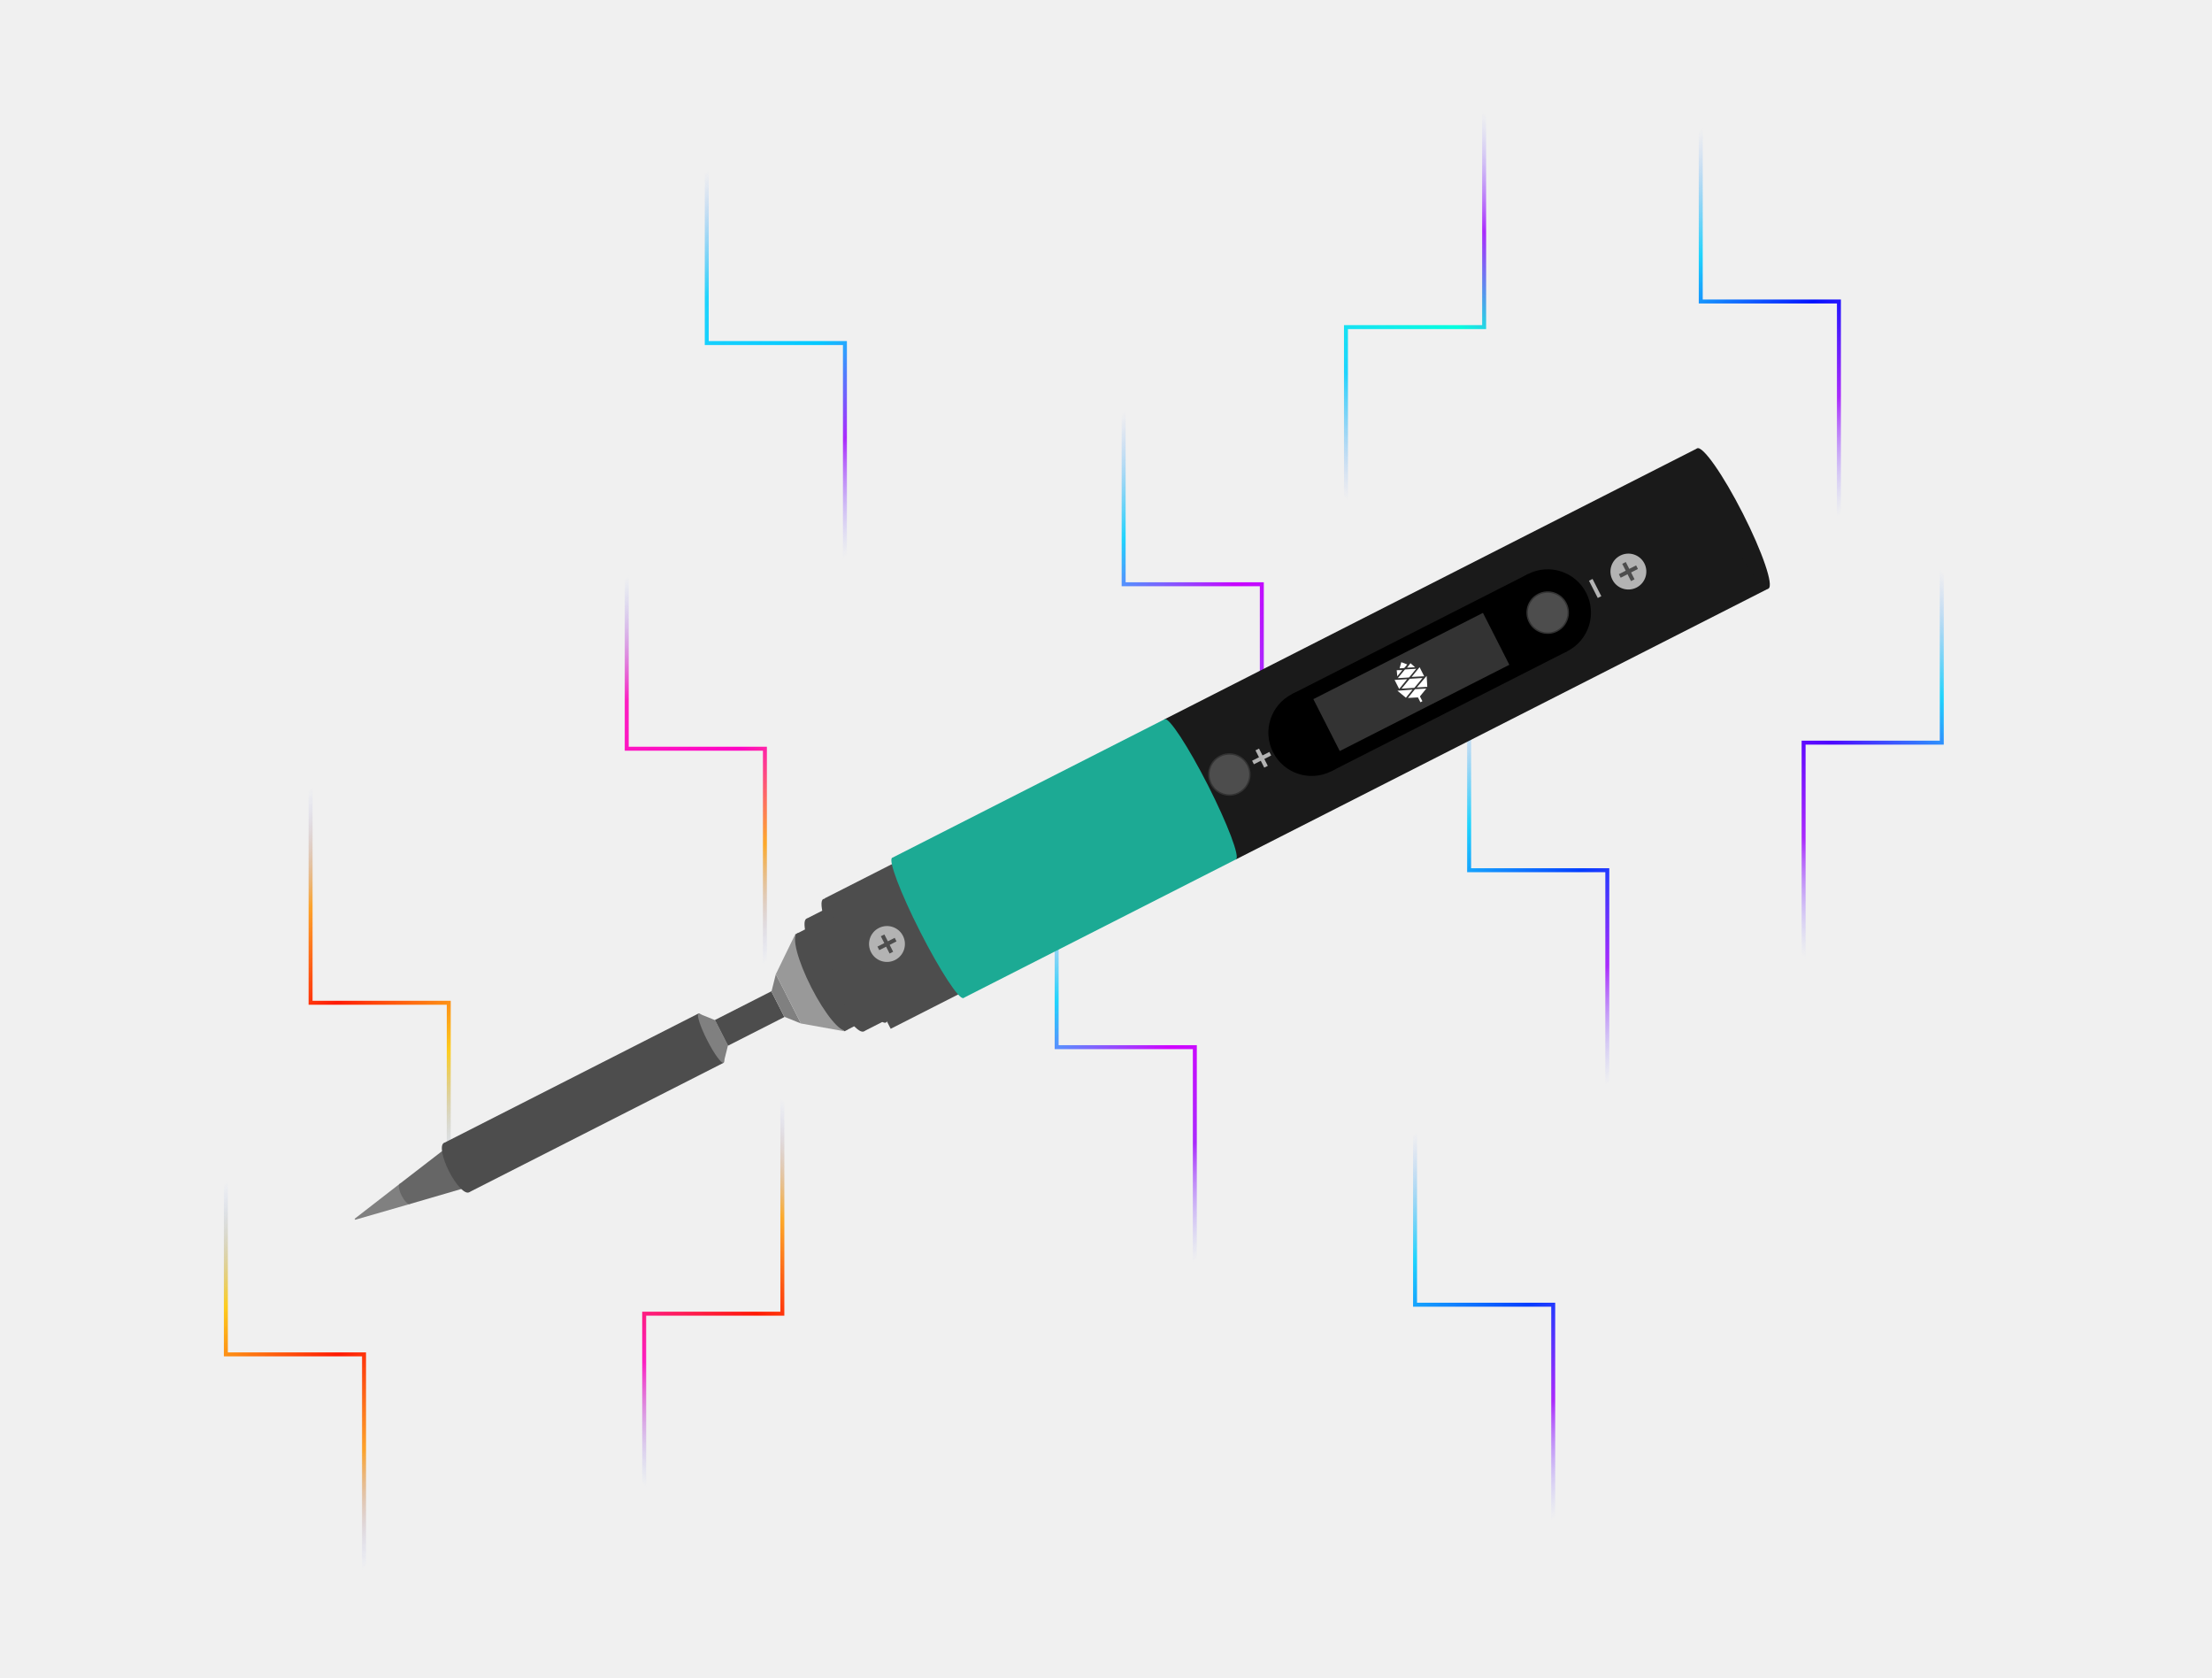
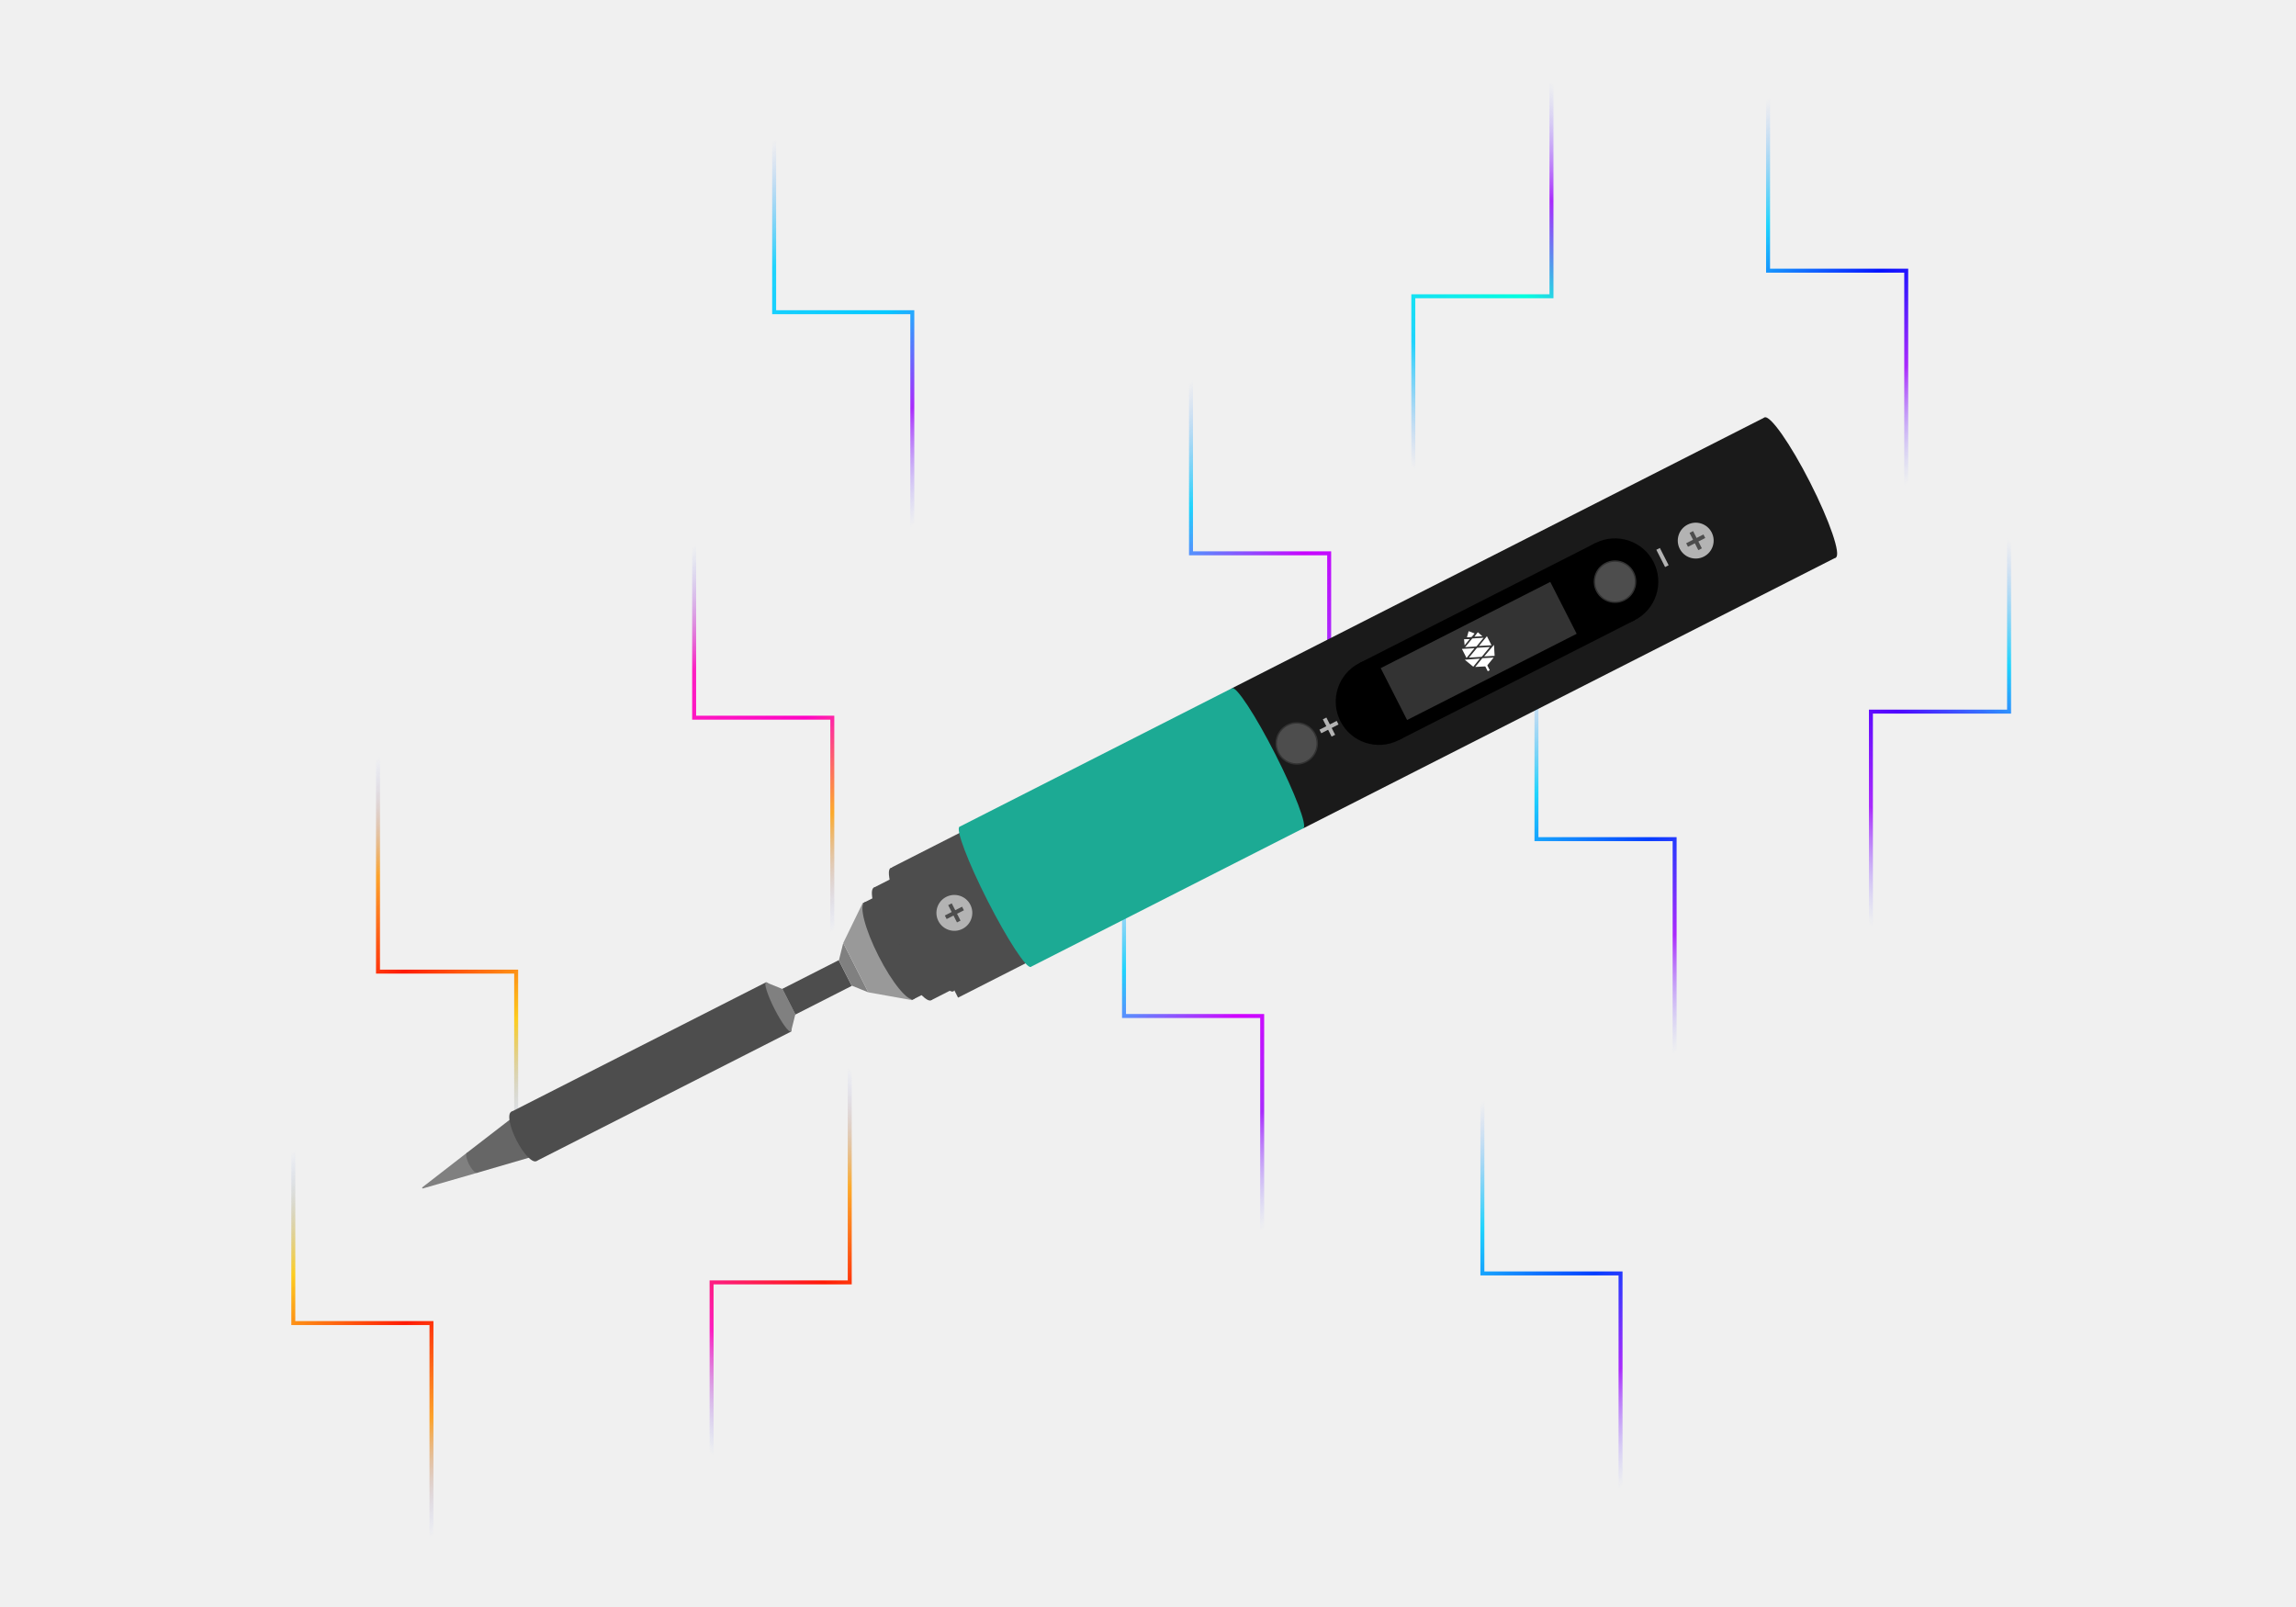
- <svg xmlns="http://www.w3.org/2000/svg" xmlns:xlink="http://www.w3.org/1999/xlink" width="181.626mm" height="137.691mm" viewBox="0 0 181.626 137.691" version="1.1" id="svg1">
+ <svg xmlns="http://www.w3.org/2000/svg" xmlns:xlink="http://www.w3.org/1999/xlink" width="1000" height="700" viewBox="0 0 264.583 185.208" version="1.1" id="svg1">
  <defs id="defs1">
    <linearGradient id="linearGradient64">
      <stop style="stop-color:#84a5f8;stop-opacity:0;" offset="0" id="stop60" />
      <stop style="stop-color:#fe0fbe;stop-opacity:0.929;" offset="0.249" id="stop61" />
      <stop style="stop-color:#ff04c4;stop-opacity:1;" offset="0.527" id="stop62" />
      <stop style="stop-color:#fea214;stop-opacity:0.898;" offset="0.761" id="stop63" />
      <stop style="stop-color:#9aa9fe;stop-opacity:0;" offset="1" id="stop64" />
    </linearGradient>
    <linearGradient id="linearGradient59">
      <stop style="stop-color:#84a5f8;stop-opacity:0;" offset="0" id="stop55" />
      <stop style="stop-color:#0fd2fe;stop-opacity:0.929;" offset="0.254" id="stop56" />
      <stop style="stop-color:#04ffde;stop-opacity:1;" offset="0.527" id="stop57" />
      <stop style="stop-color:#a214fe;stop-opacity:0.898;" offset="0.761" id="stop58" />
      <stop style="stop-color:#9aa9fe;stop-opacity:0;" offset="1" id="stop59" />
    </linearGradient>
    <linearGradient id="linearGradient54">
      <stop style="stop-color:#84a5f8;stop-opacity:0;" offset="0" id="stop50" />
      <stop style="stop-color:#0fd2fe;stop-opacity:0.929;" offset="0.254" id="stop51" />
      <stop style="stop-color:#4e04ff;stop-opacity:1;" offset="0.527" id="stop52" />
      <stop style="stop-color:#a214fe;stop-opacity:0.898;" offset="0.761" id="stop53" />
      <stop style="stop-color:#9aa9fe;stop-opacity:0;" offset="1" id="stop54" />
    </linearGradient>
    <linearGradient id="linearGradient49">
      <stop style="stop-color:#84a5f8;stop-opacity:0;" offset="0" id="stop45" />
      <stop style="stop-color:#0fd2fe;stop-opacity:0.929;" offset="0.254" id="stop46" />
      <stop style="stop-color:#0411ff;stop-opacity:1;" offset="0.527" id="stop47" />
      <stop style="stop-color:#a214fe;stop-opacity:0.898;" offset="0.761" id="stop48" />
      <stop style="stop-color:#9aa9fe;stop-opacity:0;" offset="1" id="stop49" />
    </linearGradient>
    <linearGradient id="linearGradient44">
      <stop style="stop-color:#84a5f8;stop-opacity:0;" offset="0" id="stop40" />
      <stop style="stop-color:#0fd2fe;stop-opacity:0.929;" offset="0.254" id="stop41" />
      <stop style="stop-color:#c804ff;stop-opacity:1;" offset="0.527" id="stop42" />
      <stop style="stop-color:#a214fe;stop-opacity:0.898;" offset="0.761" id="stop43" />
      <stop style="stop-color:#9aa9fe;stop-opacity:0;" offset="1" id="stop44" />
    </linearGradient>
    <linearGradient id="linearGradient39">
      <stop style="stop-color:#84a5f8;stop-opacity:0;" offset="0" id="stop35" />
      <stop style="stop-color:#0fd2fe;stop-opacity:0.929;" offset="0.254" id="stop36" />
      <stop style="stop-color:#04c8ff;stop-opacity:1;" offset="0.527" id="stop37" />
      <stop style="stop-color:#a214fe;stop-opacity:0.898;" offset="0.761" id="stop38" />
      <stop style="stop-color:#9aa9fe;stop-opacity:0;" offset="1" id="stop39" />
    </linearGradient>
    <linearGradient id="linearGradient34">
      <stop style="stop-color:#84a5f8;stop-opacity:0;" offset="0" id="stop30" />
      <stop style="stop-color:#0fd2fe;stop-opacity:0.929;" offset="0.254" id="stop31" />
      <stop style="stop-color:#d104ff;stop-opacity:1;" offset="0.527" id="stop32" />
      <stop style="stop-color:#a214fe;stop-opacity:0.898;" offset="0.761" id="stop33" />
      <stop style="stop-color:#9aa9fe;stop-opacity:0;" offset="1" id="stop34" />
    </linearGradient>
    <linearGradient id="linearGradient29">
      <stop style="stop-color:#84a5f8;stop-opacity:0;" offset="0" id="stop25" />
      <stop style="stop-color:#fe0fbe;stop-opacity:0.929;" offset="0.249" id="stop26" />
      <stop style="stop-color:#ff1a04;stop-opacity:1;" offset="0.527" id="stop27" />
      <stop style="stop-color:#fea214;stop-opacity:0.898;" offset="0.761" id="stop28" />
      <stop style="stop-color:#9aa9fe;stop-opacity:0;" offset="1" id="stop29" />
    </linearGradient>
    <linearGradient id="linearGradient23">
      <stop style="stop-color:#84a5f8;stop-opacity:0;" offset="0" id="stop19" />
      <stop style="stop-color:#feca0f;stop-opacity:0.929;" offset="0.249" id="stop20" />
      <stop style="stop-color:#ff1a04;stop-opacity:1;" offset="0.527" id="stop21" />
      <stop style="stop-color:#fe9a14;stop-opacity:0.898;" offset="0.761" id="stop22" />
      <stop style="stop-color:#9aa9fe;stop-opacity:0;" offset="1" id="stop23" />
    </linearGradient>
    <linearGradient id="linearGradient4">
      <stop style="stop-color:#84a5f8;stop-opacity:0;" offset="0" id="stop6" />
      <stop style="stop-color:#0fd2fe;stop-opacity:0.929;" offset="0.254" id="stop9" />
      <stop style="stop-color:#043dff;stop-opacity:1;" offset="0.527" id="stop4" />
      <stop style="stop-color:#a214fe;stop-opacity:0.898;" offset="0.761" id="stop7" />
      <stop style="stop-color:#9aa9fe;stop-opacity:0;" offset="1" id="stop5" />
    </linearGradient>
-     <linearGradient xlink:href="#linearGradient39" id="linearGradient5" x1="45.667" y1="33.896" x2="60.901" y2="67.791" gradientUnits="userSpaceOnUse" gradientTransform="matrix(0.5634615,0,0,1,33.96433,-21.172)" />
-     <linearGradient xlink:href="#linearGradient4" id="linearGradient10" gradientUnits="userSpaceOnUse" gradientTransform="matrix(0.5634615,0,0,1,96.56189,22.10174)" x1="45.667" y1="33.896" x2="60.901" y2="67.791" />
-     <linearGradient xlink:href="#linearGradient59" id="linearGradient11" gradientUnits="userSpaceOnUse" gradientTransform="matrix(0.5634615,0,0,-1,86.44943,76.18449)" x1="45.667" y1="33.896" x2="60.901" y2="67.791" />
-     <linearGradient xlink:href="#linearGradient34" id="linearGradient14" gradientUnits="userSpaceOnUse" gradientTransform="matrix(0.5634615,0,0,1,62.69414,36.6266)" x1="45.667" y1="33.896" x2="60.901" y2="67.791" />
-     <linearGradient xlink:href="#linearGradient54" id="linearGradient15" gradientUnits="userSpaceOnUse" gradientTransform="matrix(-0.5634615,0,0,1,183.5053,11.62974)" x1="45.667" y1="33.896" x2="60.901" y2="67.791" />
-     <linearGradient xlink:href="#linearGradient49" id="linearGradient16" gradientUnits="userSpaceOnUse" gradientTransform="matrix(0.5634615,0,0,1,115.58,-24.58371)" x1="45.667" y1="33.896" x2="60.901" y2="67.791" />
-     <linearGradient xlink:href="#linearGradient44" id="linearGradient17" gradientUnits="userSpaceOnUse" gradientTransform="matrix(0.5634615,0,0,1,68.19456,-1.371996)" x1="45.667" y1="33.896" x2="60.901" y2="67.791" />
-     <linearGradient xlink:href="#linearGradient4" id="linearGradient5-8" x1="45.667" y1="33.896" x2="60.901" y2="67.791" gradientUnits="userSpaceOnUse" gradientTransform="matrix(0.5634615,0,0,1,92.12104,57.76897)" />
-     <linearGradient xlink:href="#linearGradient23" id="linearGradient5-0" x1="45.667" y1="33.896" x2="60.901" y2="67.791" gradientUnits="userSpaceOnUse" gradientTransform="matrix(-0.5634615,0,0,-1,60.91355,131.6487)" />
-     <linearGradient xlink:href="#linearGradient23" id="linearGradient24" gradientUnits="userSpaceOnUse" gradientTransform="matrix(0.5634615,0,0,1,-5.521597,61.84586)" x1="45.667" y1="33.896" x2="60.901" y2="67.791" />
-     <linearGradient xlink:href="#linearGradient29" id="linearGradient25" gradientUnits="userSpaceOnUse" gradientTransform="matrix(0.5634615,0,0,-1,28.82639,157.1715)" x1="45.667" y1="33.896" x2="60.901" y2="67.791" />
-     <linearGradient xlink:href="#linearGradient64" id="linearGradient30" gradientUnits="userSpaceOnUse" gradientTransform="matrix(0.5634615,0,0,1,27.39413,12.12829)" x1="45.667" y1="33.896" x2="60.901" y2="67.791" />
+     <linearGradient xlink:href="#linearGradient39" id="linearGradient5" x1="45.667" y1="33.896" x2="60.901" y2="67.791" gradientUnits="userSpaceOnUse" gradientTransform="matrix(0.7907303,0,0,1.403344,55.43617,-33.24871)" />
+     <linearGradient xlink:href="#linearGradient4" id="linearGradient10" gradientUnits="userSpaceOnUse" gradientTransform="matrix(0.7907303,0,0,1.403344,143.2821,27.47923)" x1="45.667" y1="33.896" x2="60.901" y2="67.791" />
+     <linearGradient xlink:href="#linearGradient59" id="linearGradient11" gradientUnits="userSpaceOnUse" gradientTransform="matrix(0.7907303,0,0,-1.403344,129.0908,103.3759)" x1="45.667" y1="33.896" x2="60.901" y2="67.791" />
+     <linearGradient xlink:href="#linearGradient34" id="linearGradient14" gradientUnits="userSpaceOnUse" gradientTransform="matrix(0.7907303,0,0,1.403344,95.75398,47.86259)" x1="45.667" y1="33.896" x2="60.901" y2="67.791" />
+     <linearGradient xlink:href="#linearGradient54" id="linearGradient15" gradientUnits="userSpaceOnUse" gradientTransform="matrix(-0.7907303,0,0,1.403344,265.2936,12.78341)" x1="45.667" y1="33.896" x2="60.901" y2="67.791" />
+     <linearGradient xlink:href="#linearGradient49" id="linearGradient16" gradientUnits="userSpaceOnUse" gradientTransform="matrix(0.7907303,0,0,1.403344,169.971,-38.03651)" x1="45.667" y1="33.896" x2="60.901" y2="67.791" />
+     <linearGradient xlink:href="#linearGradient44" id="linearGradient17" gradientUnits="userSpaceOnUse" gradientTransform="matrix(0.7907303,0,0,1.403344,103.473,-5.4625)" x1="45.667" y1="33.896" x2="60.901" y2="67.791" />
+     <linearGradient xlink:href="#linearGradient4" id="linearGradient5-8" x1="45.667" y1="33.896" x2="60.901" y2="67.791" gradientUnits="userSpaceOnUse" gradientTransform="matrix(0.7907303,0,0,1.403344,137.05,77.53262)" />
+     <linearGradient xlink:href="#linearGradient23" id="linearGradient5-0" x1="45.667" y1="33.896" x2="60.901" y2="67.791" gradientUnits="userSpaceOnUse" gradientTransform="matrix(-0.7907303,0,0,-1.403344,93.25521,181.2112)" />
+     <linearGradient xlink:href="#linearGradient23" id="linearGradient24" gradientUnits="userSpaceOnUse" gradientTransform="matrix(0.7907303,0,0,1.403344,0.02384612,83.25389)" x1="45.667" y1="33.896" x2="60.901" y2="67.791" />
+     <linearGradient xlink:href="#linearGradient29" id="linearGradient25" gradientUnits="userSpaceOnUse" gradientTransform="matrix(0.7907303,0,0,-1.403344,48.22588,217.0285)" x1="45.667" y1="33.896" x2="60.901" y2="67.791" />
+     <linearGradient xlink:href="#linearGradient64" id="linearGradient30" gradientUnits="userSpaceOnUse" gradientTransform="matrix(0.7907303,0,0,1.403344,46.21594,13.48305)" x1="45.667" y1="33.896" x2="60.901" y2="67.791" />
  </defs>
  <g id="layer1" transform="translate(-15.52951,-8.390592)">
    <g id="layer2" transform="translate(15.52951,8.390592)">
-       <path style="fill:none;fill-opacity:1;stroke:url(#linearGradient5);stroke-width:0.325" d="M 58.031,10.71 V 28.161 h 11.346 v 22.149" id="path1" />
-       <path style="fill:none;fill-opacity:1;stroke:url(#linearGradient10);stroke-width:0.325" d="m 120.629,53.984 v 17.451 h 11.346 v 22.149" id="path1-2" />
-       <path style="fill:none;fill-opacity:1;stroke:url(#linearGradient11);stroke-width:0.325" d="M 110.516,44.302 V 26.852 h 11.346 V 4.702" id="path1-6" />
-       <path style="fill:none;fill-opacity:1;stroke:url(#linearGradient14);stroke-width:0.325" d="M 86.761,68.509 V 85.96 H 98.107 V 108.109" id="path1-64" />
-       <path style="fill:none;fill-opacity:1;stroke:url(#linearGradient15);stroke-width:0.325" d="M 159.438,43.512 V 60.963 H 148.093 V 83.112" id="path1-7" />
-       <path style="fill:none;fill-opacity:1;stroke:url(#linearGradient16);stroke-width:0.325" d="M 139.647,7.298 V 24.749 h 11.346 v 22.149" id="path1-49" />
-       <path style="fill:none;fill-opacity:1;stroke:url(#linearGradient17);stroke-width:0.325" d="M 92.261,30.51 V 47.961 h 11.346 v 22.149" id="path1-77" />
-       <path style="fill:none;fill-opacity:1;stroke:url(#linearGradient5-8);stroke-width:0.325" d="m 116.188,89.651 v 17.451 h 11.346 v 22.149" id="path1-4" />
-       <path style="fill:none;fill-opacity:1;stroke:url(#linearGradient5-0);stroke-width:0.325" d="M 36.847,99.767 V 82.316 H 25.501 V 60.167" id="path1-63" />
-       <path style="fill:none;fill-opacity:1;stroke:url(#linearGradient24);stroke-width:0.325" d="M 18.545,93.728 V 111.179 H 29.891 v 22.149" id="path1-63-5" />
-       <path style="fill:none;fill-opacity:1;stroke:url(#linearGradient25);stroke-width:0.325" d="M 52.893,125.289 V 107.839 H 64.239 V 85.689" id="path1-63-8" />
-       <path style="fill:none;fill-opacity:1;stroke:url(#linearGradient30);stroke-width:0.325" d="m 51.461,44.01 v 17.451 H 62.807 v 22.149" id="path1-63-8-3" />
+       <path style="fill:none;fill-opacity:1;stroke:url(#linearGradient5);stroke-width:0.456" d="M 89.21,11.493 V 35.982 H 105.132 V 67.065" id="path1" />
+       <path style="fill:none;fill-opacity:1;stroke:url(#linearGradient10);stroke-width:0.456" d="m 177.056,72.221 v 24.49 h 15.922 v 31.083" id="path1-2" />
+       <path style="fill:none;fill-opacity:1;stroke:url(#linearGradient11);stroke-width:0.456" d="M 162.865,58.634 V 34.145 h 15.922 V 3.062" id="path1-6" />
+       <path style="fill:none;fill-opacity:1;stroke:url(#linearGradient14);stroke-width:0.456" d="M 129.528,92.604 V 117.094 h 15.922 v 31.083" id="path1-64" />
+       <path style="fill:none;fill-opacity:1;stroke:url(#linearGradient15);stroke-width:0.456" d="M 231.519,57.525 V 82.015 H 215.598 V 113.097" id="path1-7" />
+       <path style="fill:none;fill-opacity:1;stroke:url(#linearGradient16);stroke-width:0.456" d="M 203.745,6.705 V 31.195 h 15.922 v 31.083" id="path1-49" />
+       <path style="fill:none;fill-opacity:1;stroke:url(#linearGradient17);stroke-width:0.456" d="m 137.247,39.279 v 24.49 h 15.922 v 31.083" id="path1-77" />
+       <path style="fill:none;fill-opacity:1;stroke:url(#linearGradient5-8);stroke-width:0.456" d="m 170.824,122.274 v 24.49 h 15.922 v 31.083" id="path1-4" />
+       <path style="fill:none;fill-opacity:1;stroke:url(#linearGradient5-0);stroke-width:0.456" d="M 59.481,136.47 V 111.98 H 43.559 V 80.897" id="path1-63" />
+       <path style="fill:none;fill-opacity:1;stroke:url(#linearGradient24);stroke-width:0.456" d="m 33.798,127.995 v 24.49 h 15.922 v 31.083" id="path1-63-5" />
+       <path style="fill:none;fill-opacity:1;stroke:url(#linearGradient25);stroke-width:0.456" d="M 82,172.287 V 147.797 H 97.922 V 116.715" id="path1-63-8" />
+       <path style="fill:none;fill-opacity:1;stroke:url(#linearGradient30);stroke-width:0.456" d="M 79.99,58.225 V 82.714 H 95.912 V 113.797" id="path1-63-8-3" />
    </g>
-     <g id="g1" transform="rotate(-26.95312,161.9715,145.8441)">
+     <g id="g1" transform="matrix(1.250909,-0.6360815,0.6360815,1.250909,-66.56986,118.3373)">
      <g id="layer1-1" transform="matrix(0.2645833,0,0,0.2645833,69.76118,20.4893)">
        <rect style="fill:#4d4d4d;fill-opacity:1;stroke:none;stroke-width:2.101" id="rect7854" width="25.456" height="45.363" x="192.333" y="124.274" />
        <rect style="fill:#4d4d4d;stroke:none;stroke-width:2.007" id="rect1209" width="88.671" height="17.171" x="52.664" y="138.37" />
        <rect style="fill:#4d4d4d;stroke:none;stroke-width:0.682" id="rect1209-3" width="19.671" height="8.947" x="144.914" y="142.482" />
        <path id="rect1285" style="fill:#666666;stroke-width:1.953" d="m 34.75,143.44 17.914,-3.383 v 13.796 L 34.75,150.47 Z" />
        <path id="rect1285-7" style="fill:#808080;stroke-width:0.985" d="m 145,142.58 -3.664,-4.211 v 17.171 l 3.664,-4.211 z" />
        <path id="rect1285-7-5" style="fill:#808080;stroke-width:0.985" d="m 164.586,142.58 3.664,-4.211 v 17.171 l -3.664,-4.211 z" />
        <path id="rect1285-7-5-3" style="fill:#999999;stroke-width:2.383" d="m 168.25,138.37 10.918,-8.263 v 33.698 l -10.918,-8.263 z" />
        <path id="rect1285-6" style="fill:#808080;stroke-width:1.953" d="m 34.75,143.44 -17.414,3.333 v 0.354 L 34.75,150.47 Z" />
        <rect style="fill:#4d4d4d;stroke:none;stroke-width:2.179" id="rect1524" width="5.832" height="33.698" x="179.168" y="130.106" />
        <rect style="fill:#1caa94;fill-opacity:1;stroke:none;stroke-width:2.179" id="rect1528" width="94.887" height="48.79" x="216.788" y="122.56" />
        <rect style="fill:#1a1a1a;fill-opacity:1;stroke:none;stroke-width:3.045" id="rect1528-1" width="185.387" height="48.79" x="311.675" y="122.56" />
        <rect style="fill:#000000;fill-opacity:1;stroke:none;stroke-width:2.987" id="rect7641-2" width="82.171" height="26.87" x="350.431" y="133.52" />
        <circle style="fill:#4d4d4d;fill-opacity:1;stroke:#333333;stroke-width:0.441" id="path7488" cx="321.782" cy="146.949" r="6.376" />
        <circle style="fill:#000000;fill-opacity:1;stroke:none;stroke-width:2.179" id="path7542" cx="350.431" cy="146.955" r="13.435" />
        <circle style="fill:#000000;fill-opacity:1;stroke:none;stroke-width:2.179" id="path7542-6" cx="432.602" cy="146.955" r="13.435" />
        <rect style="fill:#333333;fill-opacity:1;stroke:none;stroke-width:2.076" id="rect7641" width="59.043" height="18.068" x="355.616" y="137.921" />
        <rect style="fill:#b3b3b3;fill-opacity:1;stroke:none;stroke-width:2.179" id="rect7740" width="1.237" height="6.01" x="448.512" y="143.95" />
        <rect style="fill:#b3b3b3;fill-opacity:1;stroke:none;stroke-width:2.179" id="rect7740-6" width="1.237" height="6.01" x="332.396" y="143.95" />
        <rect style="fill:#b3b3b3;fill-opacity:1;stroke:none;stroke-width:2.179" id="rect7740-6-1" width="1.237" height="6.01" x="146.337" y="-336.02" transform="rotate(90)" />
        <g id="g7811" transform="translate(-0.5010295,1.291321)">
          <circle style="fill:#b3b3b3;fill-opacity:1;stroke:none;stroke-width:1.906" id="path7488-5-9" cx="461.202" cy="145.664" r="5.568" />
          <rect style="fill:#4d4d4d;fill-opacity:1;stroke:none;stroke-width:2.179" id="rect7740-2" width="1.237" height="6.01" x="460.583" y="142.659" />
          <rect style="fill:#4d4d4d;fill-opacity:1;stroke:none;stroke-width:2.179" id="rect7740-2-7" width="1.237" height="6.01" x="145.045" y="-464.207" transform="rotate(90)" />
        </g>
        <g id="g7811-0" transform="translate(-257.9671)">
          <circle style="fill:#b3b3b3;fill-opacity:1;stroke:none;stroke-width:1.906" id="path7488-5-9-9" cx="461.202" cy="145.664" r="5.568" />
          <rect style="fill:#4d4d4d;fill-opacity:1;stroke:none;stroke-width:2.179" id="rect7740-2-3" width="1.237" height="6.01" x="460.583" y="142.659" />
          <rect style="fill:#4d4d4d;fill-opacity:1;stroke:none;stroke-width:2.179" id="rect7740-2-7-6" width="1.237" height="6.01" x="145.045" y="-464.207" transform="rotate(90)" />
        </g>
        <ellipse style="fill:#4d4d4d;fill-opacity:1;stroke:none;stroke-width:2.083" id="path7850" cx="184.501" cy="146.955" rx="3.71" ry="19.61" />
        <ellipse style="fill:#4d4d4d;fill-opacity:1;stroke:none;stroke-width:1.931" id="path7850-2" cx="179.903" cy="146.955" rx="3.71" ry="16.849" />
        <ellipse style="fill:#4d4d4d;fill-opacity:1;stroke:none;stroke-width:2.18" id="path7850-0" cx="191.922" cy="145.756" rx="3.71" ry="21.482" />
        <rect style="fill:#4d4d4d;fill-opacity:1;stroke:none;stroke-width:2.179" id="rect7852" width="7.832" height="39.221" x="184.501" y="127.345" />
        <ellipse style="fill:#1a1a1a;fill-opacity:1;stroke:none;stroke-width:2.179" id="path7858" cx="497.062" cy="146.955" rx="3.469" ry="24.395" />
        <ellipse style="fill:#4d4d4d;fill-opacity:1;stroke:none;stroke-width:2.179" id="path7934" cx="52.664" cy="146.955" rx="2.556" ry="8.586" />
        <ellipse style="fill:#1caa94;fill-opacity:1;stroke:none;stroke-width:2.179" id="path7938" cx="216.788" cy="146.955" rx="2.652" ry="24.395" />
        <ellipse style="fill:#1caa94;fill-opacity:1;stroke:none;stroke-width:2.186" id="path7938-6" cx="311.675" cy="146.955" rx="2.669" ry="24.395" />
        <ellipse style="fill:#808080;fill-opacity:1;stroke:none;stroke-width:2.179" id="path8370" cx="141.336" cy="146.955" rx="1.371" ry="8.586" />
        <ellipse style="fill:#666666;fill-opacity:1;stroke:none;stroke-width:2.179" id="path8427" cx="34.75" cy="146.955" rx="1.156" ry="3.515" />
        <circle style="fill:#4d4d4d;fill-opacity:1;stroke:#333333;stroke-width:0.441" id="path7488-8" cx="432.602" cy="146.955" r="6.376" />
      </g>
      <g class="a" id="g26" style="isolation:isolate;fill:#ffffff" transform="matrix(0.04968094,0,0,0.04968094,170.3162,57.54898)">
        <path class="b" d="m 239.073,61.61 3.738,9.374 -12.121,-5.347 z" transform="translate(-199.243,-53.212)" id="path6" style="fill:#ffffff" />
        <path class="c" d="m 229.33,163.263 19,-8.343 v 16.767 z" transform="translate(-198.069,-133.802)" id="path8" style="fill:#ffffff" />
        <path class="d" d="m 227.81,296.973 15.859,6.979 7.268,-16.643 z" transform="translate(-196.756,-248.145)" id="path10" style="fill:#ffffff" />
        <path class="e" d="M 152.633,10.342 146.85,7.789 153.928,0 h -0.011 l 7.078,7.789 -5.823,2.571 a 3.282,3.282 0 0 1 -0.363,0.147 c -0.079,0.027 -0.155,0.05 -0.23,0.07 a 2.365,2.365 0 0 1 -1.088,0.02 c -0.059,-0.012 -0.119,-0.026 -0.179,-0.041 a 5.974,5.974 0 0 1 -0.6,-0.181 c -0.025,-0.01 -0.052,-0.02 -0.079,-0.033 z" transform="translate(-126.832)" id="path12" style="fill:#ffffff" />
        <path class="b" d="m 81.6,61.61 -3.74,9.374 12.12,-5.348 z" transform="translate(-67.246,-53.212)" id="path14" style="fill:#ffffff" />
        <path class="b" d="m 89.856,114.695 a 1.412,1.412 0 0 1 -0.243,-0.082 L 73.3,107.5 v 0 l 16.351,-7.127 a 1.4,1.4 0 0 1 0.209,-0.074 2.327,2.327 0 0 1 0.543,-0.063 2.218,2.218 0 0 1 0.532,0.063 1.46,1.46 0 0 1 0.209,0.074 l 16.351,7.127 v 0 q -8.159,3.556 -16.318,7.113 a 1.435,1.435 0 0 1 -0.211,0.074 h -0.005 a 2.2,2.2 0 0 1 -1.028,0.022 z" transform="translate(-63.308,-86.576)" id="path16" style="fill:#ffffff" />
        <path class="c" d="m 47.777,163.263 -19,-8.343 v 16.767 z" transform="translate(-24.857,-133.802)" id="path18" style="fill:#ffffff" />
        <path class="d" d="M 23.126,296.973 7.268,303.953 0,287.31 Z" transform="translate(0,-248.145)" id="path20" style="fill:#ffffff" />
        <path class="d" d="m 90.662,368.291 a 1.821,1.821 0 0 0 -0.281,0.044 3.462,3.462 0 0 0 -0.552,0.17 l -16.209,7.226 14.841,6.554 a 0.634,0.634 0 0 1 0.378,0.579 v 8.58 h 3.674 v -8.58 a 0.634,0.634 0 0 1 0.378,-0.579 l 14.841,-6.554 -16.211,-7.231 a 3.414,3.414 0 0 0 -0.552,-0.17 1.843,1.843 0 0 0 -0.281,-0.044" transform="translate(-63.584,-318.086)" id="path22" style="fill:#ffffff" />
        <path class="c" d="m 75.246,243.634 c -0.438,-0.2 -8.175,-3.531 -18.816,-8.115 0,0 18,-7.82 18.538,-8.054 a 2.216,2.216 0 0 1 1.723,0 c 0.543,0.232 18.538,8.054 18.538,8.054 l -18.816,8.115 a 1.724,1.724 0 0 1 -0.484,0.123 0.715,0.715 0 0 1 -0.187,0 1.933,1.933 0 0 1 -0.496,-0.123 z" transform="translate(-48.738,-196.308)" id="path24" style="fill:#ffffff" />
      </g>
    </g>
  </g>
</svg>
